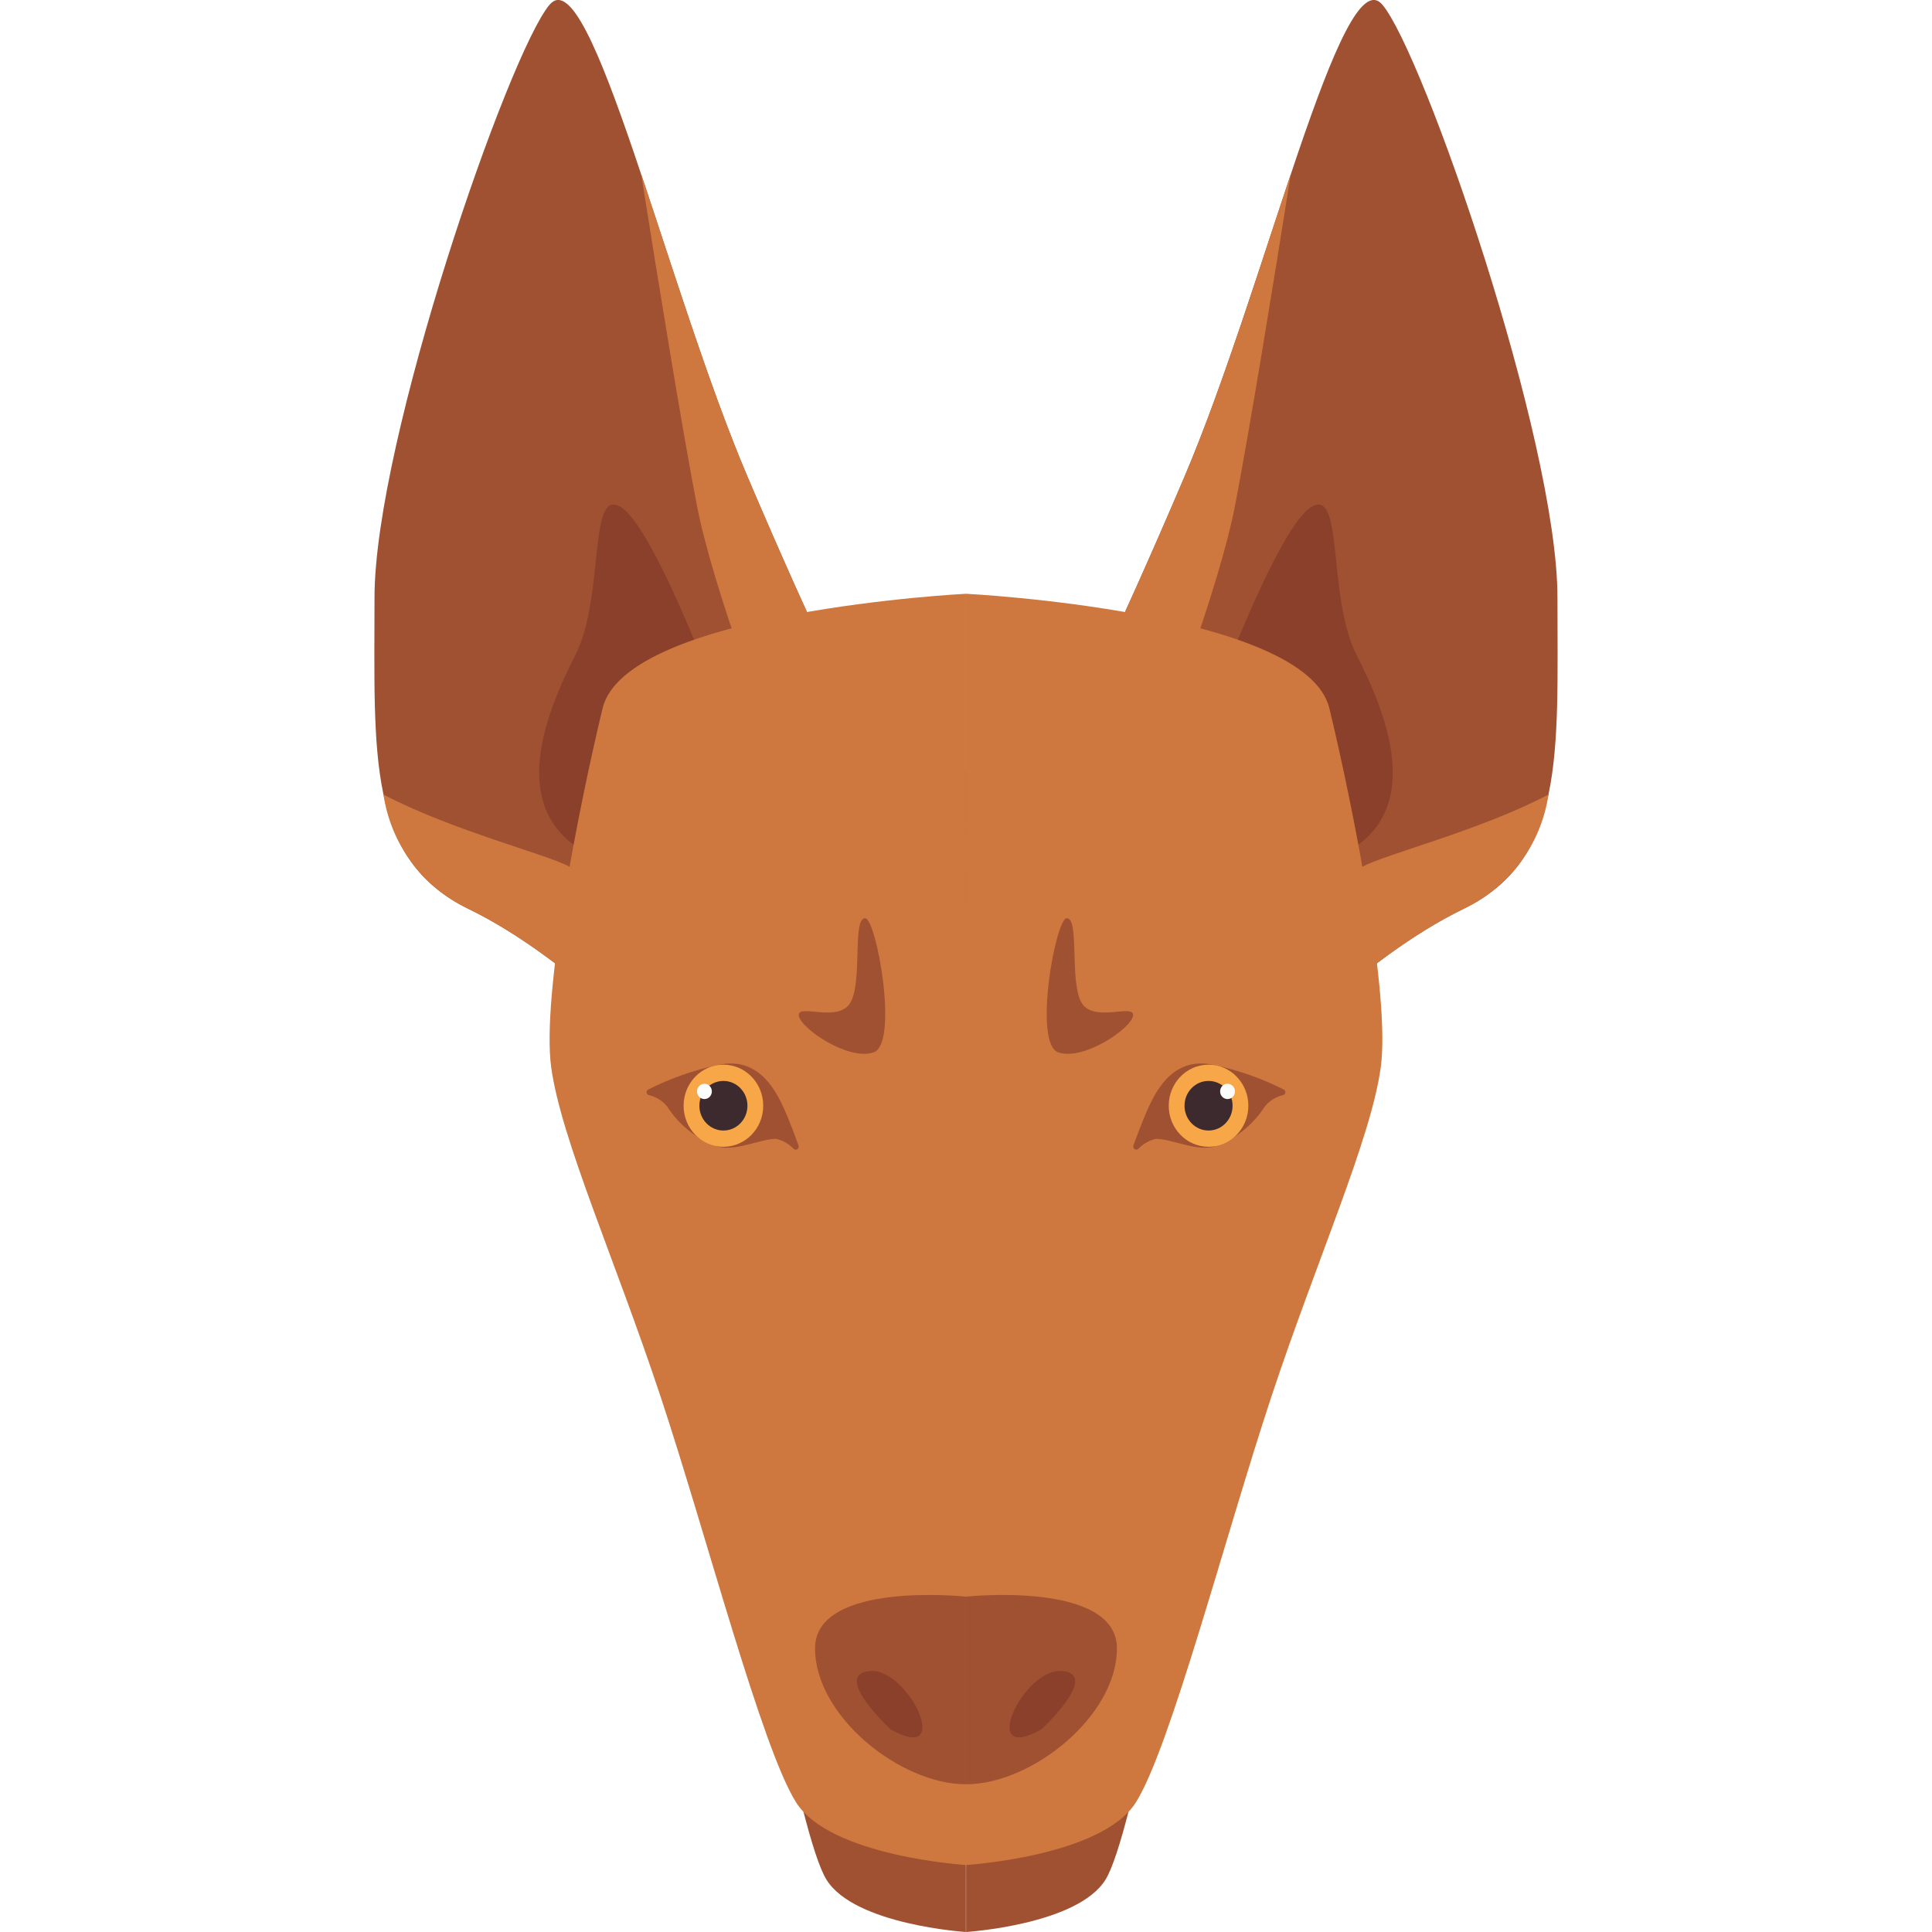
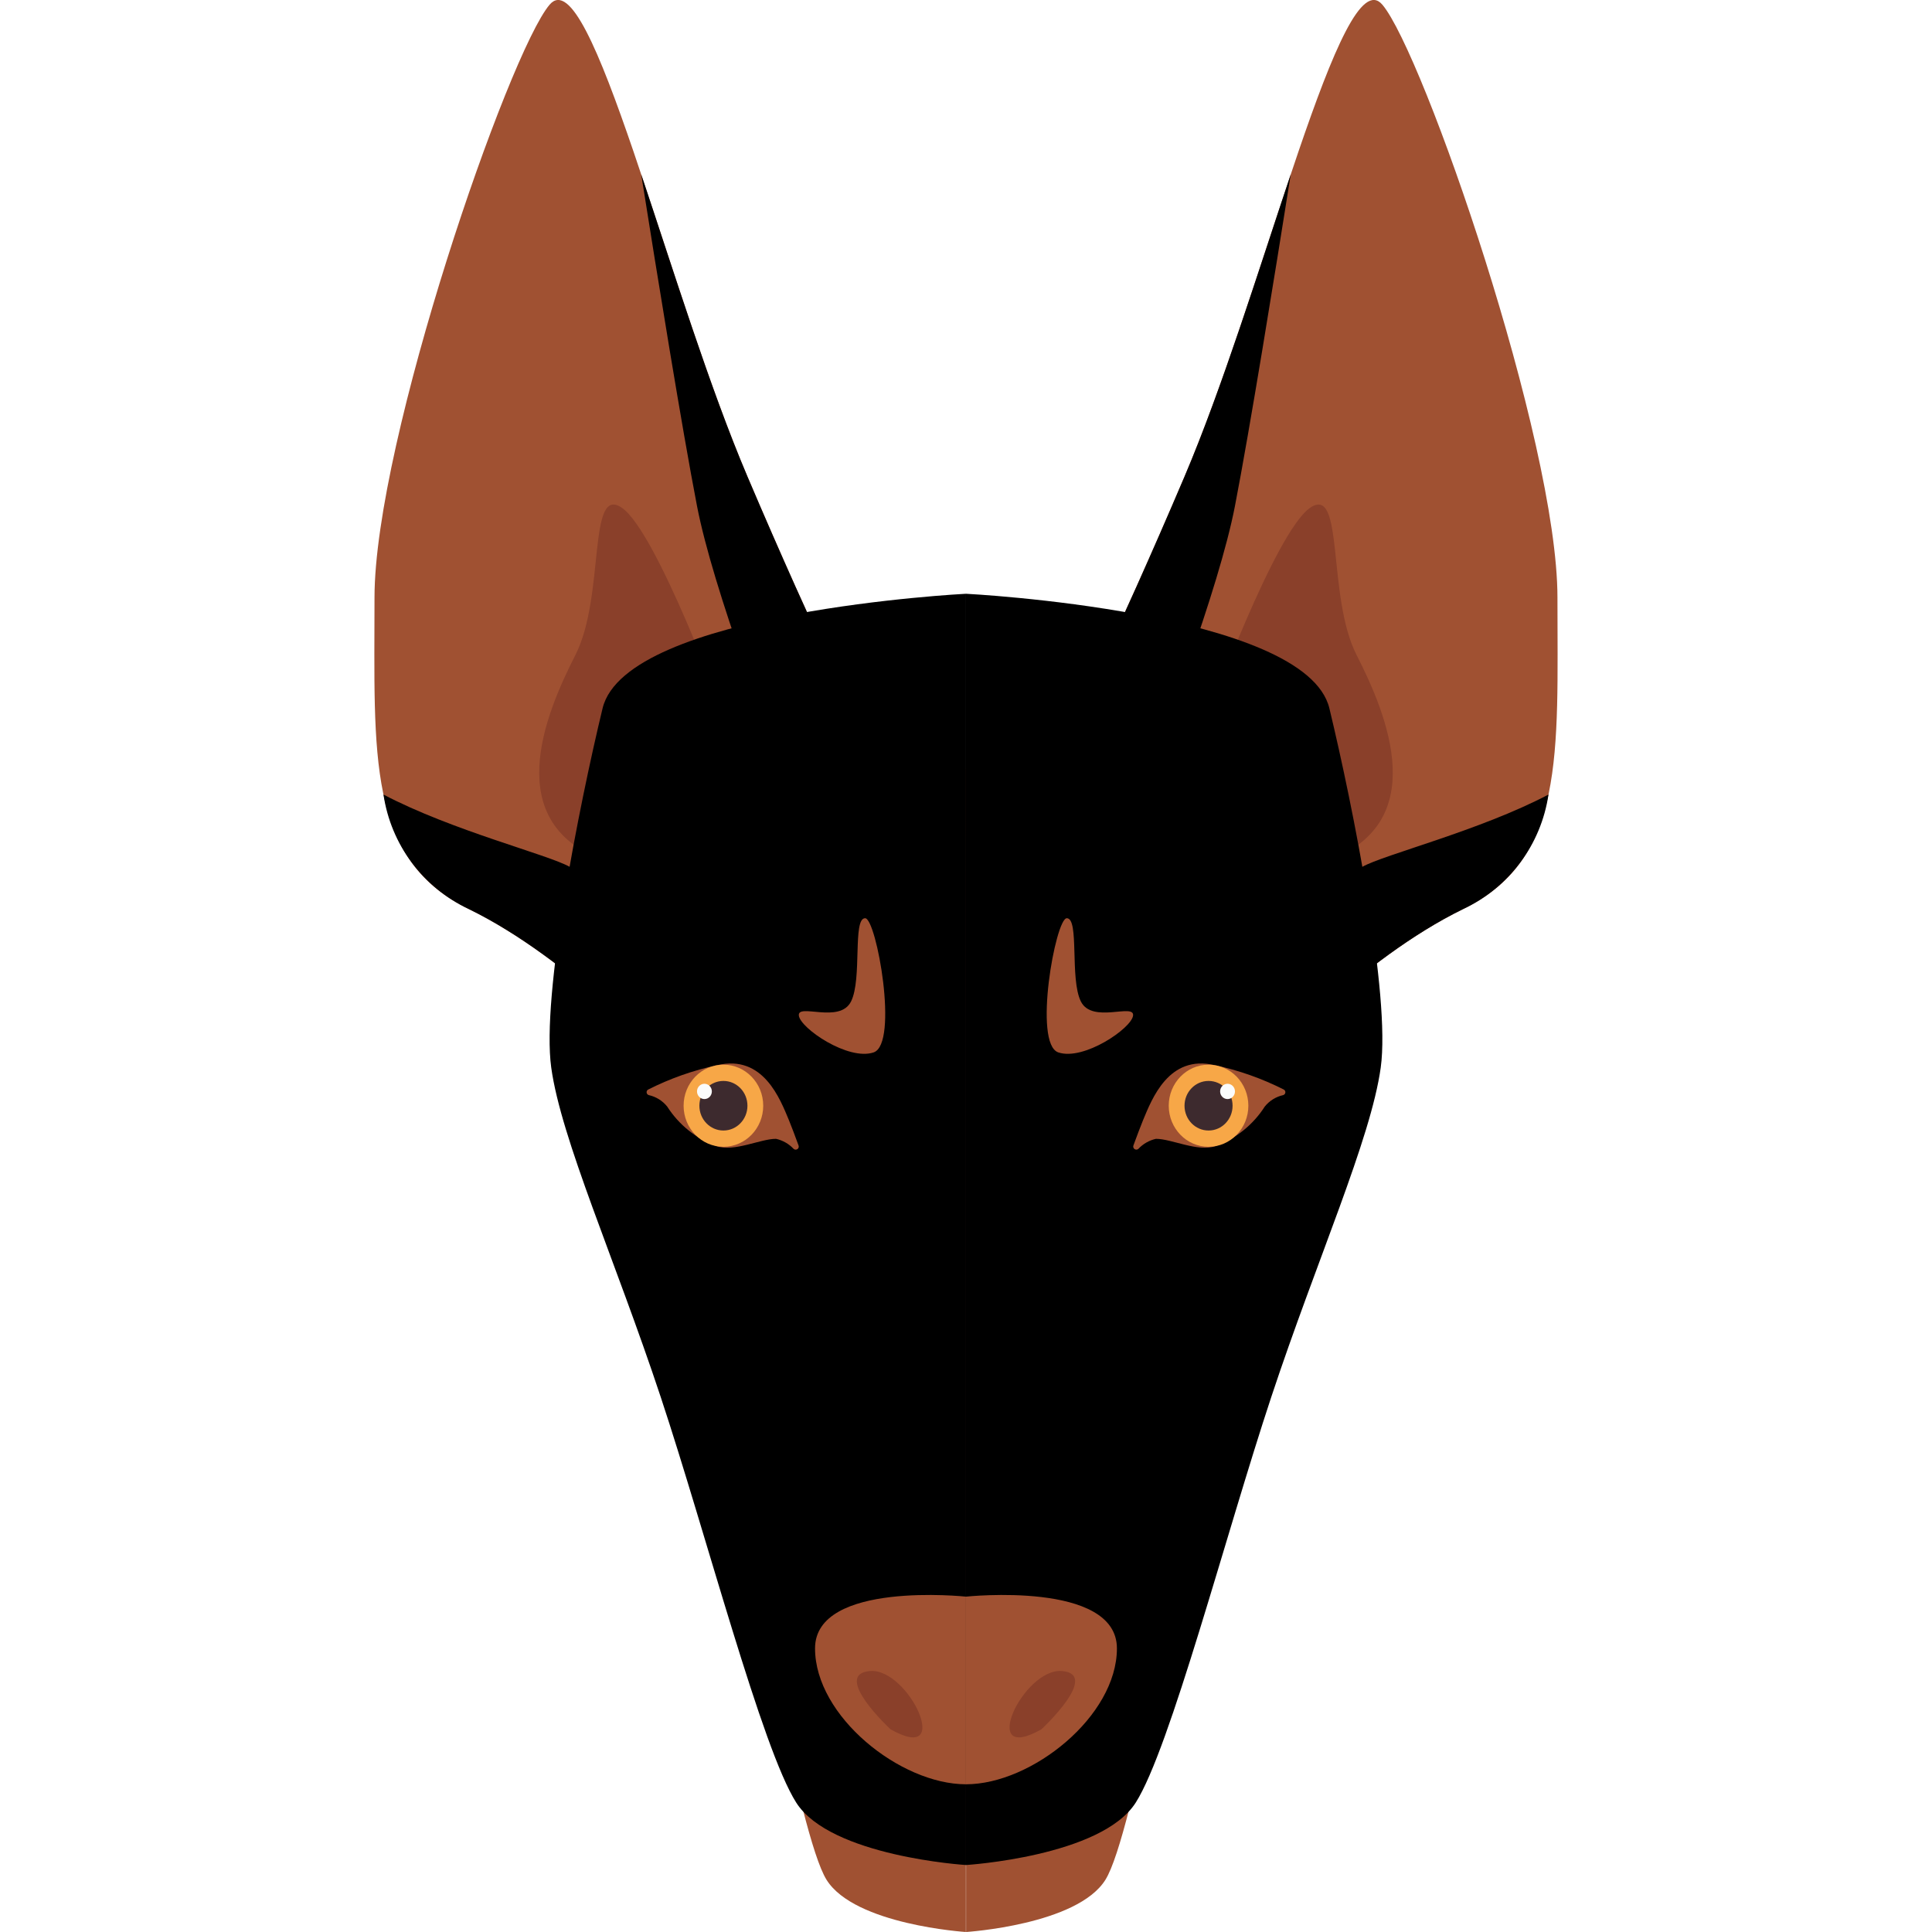
<svg xmlns="http://www.w3.org/2000/svg" width="800px" height="800px" viewBox="-18.6 0 96 96">
  <g transform="translate(-562.912 -454.574)">
    <path d="M587.381,491.3s-2.494-4.973-5.928-13.045c-4.032-9.475-7.808-25.828-9.832-23.448s-8.7,21.644-8.7,29.46-.4,13,4.686,15.477,9.849,7.717,9.849,7.717Z" fill="#a05132" />
-     <path d="M578.946,479.717c.79,4.083,3.648,11.629,5.519,16.332l2.916-4.748s-2.494-4.973-5.928-13.045c-1.864-4.379-3.672-10.227-5.279-15.016C576.987,468.369,578.2,475.857,578.946,479.717Z" fill="#ce783f" />
-     <path d="M563.367,494.055a7.487,7.487,0,0,0,4.24,5.69c5.083,2.476,9.849,7.717,9.849,7.717l1.2-1.947c-1.789-2.688-4.915-7.226-6.036-7.868C571.563,497.045,566.777,495.849,563.367,494.055Z" fill="#ce783f" />
+     <path d="M578.946,479.717c.79,4.083,3.648,11.629,5.519,16.332l2.916-4.748s-2.494-4.973-5.928-13.045c-1.864-4.379-3.672-10.227-5.279-15.016C576.987,468.369,578.2,475.857,578.946,479.717Z" />
+     <path d="M563.367,494.055a7.487,7.487,0,0,0,4.24,5.69c5.083,2.476,9.849,7.717,9.849,7.717l1.2-1.947c-1.789-2.688-4.915-7.226-6.036-7.868C571.563,497.045,566.777,495.849,563.367,494.055Z" />
    <path d="M580.258,490.055s-3.3-9.025-5.033-10.24-.83,4.379-2.324,7.31-3.811,8.421,1.6,10.275S580.258,490.055,580.258,490.055Z" fill="#8a402a" />
    <path d="M592.311,492.762s-13.864.716-14.822,4.759-2.5,11.939-2.1,14.921,2.6,7.968,4.462,13.678,4.132,19.62,5.532,21.861,6.923,2.593,6.923,2.593Z" fill="#a05132" />
-     <path d="M592.311,484.078s-16.89.856-18.057,5.692-3.044,14.28-2.552,17.848,3.17,9.529,5.436,16.359,5.033,17.489,6.739,20.169,8.434,3.1,8.434,3.1Z" fill="#ce783f" />
+     <path d="M592.311,484.078s-16.89.856-18.057,5.692-3.044,14.28-2.552,17.848,3.17,9.529,5.436,16.359,5.033,17.489,6.739,20.169,8.434,3.1,8.434,3.1Z" />
    <path d="M592.311,533.91s-7.5-.8-7.5,2.572,4.233,6.752,7.5,6.752Z" fill="#a05132" />
    <path d="M588.56,540.5s-2.947-2.733-1.018-2.894S591.74,542.306,588.56,540.5Z" fill="#8a402a" />
    <path d="M583.516,510.241c-.44-1.052-1.277-3.281-3.562-2.74a14.2,14.2,0,0,0-3.437,1.213.15.15,0,0,0,.033.275,1.628,1.628,0,0,1,.913.567,4.932,4.932,0,0,0,2.433,1.965c.9.312,2.186-.36,2.977-.359a1.713,1.713,0,0,1,.875.5.153.153,0,0,0,.242-.174C583.831,511.054,583.629,510.511,583.516,510.241Z" fill="#a05132" />
    <ellipse cx="1.978" cy="2.04" rx="1.978" ry="2.04" transform="translate(578.28 507.477)" fill="#f7a747" />
    <ellipse cx="1.194" cy="1.232" rx="1.194" ry="1.232" transform="translate(579.064 508.285)" fill="#3d2a2e" />
    <ellipse cx="0.369" cy="0.38" rx="0.369" ry="0.38" transform="translate(578.946 508.426)" fill="#fbfcfc" />
    <path d="M587.3,500.2c-.634,0-.14,3.014-.7,4.136s-2.664.07-2.594.7,2.454,2.26,3.716,1.831S587.863,500.2,587.3,500.2Z" fill="#a05132" />
    <path d="M597.242,491.3s2.493-4.973,5.928-13.045c4.031-9.475,7.808-25.828,9.831-23.448s8.7,21.644,8.7,29.46.4,13-4.686,15.477-9.849,7.717-9.849,7.717Z" fill="#a05132" />
-     <path d="M605.676,479.717c-.789,4.083-3.647,11.629-5.518,16.332l-2.916-4.748s2.493-4.973,5.928-13.045c1.863-4.379,3.672-10.227,5.278-15.016C607.635,468.369,606.422,475.857,605.676,479.717Z" fill="#ce783f" />
-     <path d="M621.255,494.055a7.485,7.485,0,0,1-4.24,5.69c-5.082,2.476-9.848,7.717-9.848,7.717l-1.2-1.947c1.79-2.688,4.916-7.226,6.037-7.868C613.059,497.045,617.845,495.849,621.255,494.055Z" fill="#ce783f" />
+     <path d="M605.676,479.717c-.789,4.083-3.647,11.629-5.518,16.332l-2.916-4.748s2.493-4.973,5.928-13.045c1.863-4.379,3.672-10.227,5.278-15.016C607.635,468.369,606.422,475.857,605.676,479.717Z" />
+     <path d="M621.255,494.055a7.485,7.485,0,0,1-4.24,5.69c-5.082,2.476-9.848,7.717-9.848,7.717l-1.2-1.947c1.79-2.688,4.916-7.226,6.037-7.868C613.059,497.045,617.845,495.849,621.255,494.055Z" />
    <path d="M604.364,490.055s3.3-9.025,5.034-10.24.83,4.379,2.324,7.31,3.811,8.421-1.6,10.275S604.364,490.055,604.364,490.055Z" fill="#8a402a" />
    <path d="M592.311,492.762s13.864.716,14.822,4.759,2.5,11.939,2.1,14.921-2.6,7.968-4.462,13.678-4.132,19.62-5.532,21.861-6.923,2.593-6.923,2.593Z" fill="#a05132" />
-     <path d="M592.311,484.078s16.89.856,18.057,5.692,3.045,14.28,2.552,17.848-3.17,9.529-5.435,16.359-5.034,17.489-6.74,20.169-8.434,3.1-8.434,3.1Z" fill="#ce783f" />
+     <path d="M592.311,484.078s16.89.856,18.057,5.692,3.045,14.28,2.552,17.848-3.17,9.529-5.435,16.359-5.034,17.489-6.74,20.169-8.434,3.1-8.434,3.1Z" />
    <path d="M592.311,533.91s7.5-.8,7.5,2.572-4.234,6.752-7.5,6.752Z" fill="#a05132" />
    <path d="M596.062,540.5s2.948-2.733,1.019-2.894S592.882,542.306,596.062,540.5Z" fill="#8a402a" />
    <path d="M601.107,510.241c.44-1.052,1.276-3.281,3.562-2.74a14.168,14.168,0,0,1,3.436,1.213.15.15,0,0,1-.032.275,1.627,1.627,0,0,0-.914.567,4.928,4.928,0,0,1-2.433,1.965c-.9.312-2.186-.36-2.977-.359a1.715,1.715,0,0,0-.874.5.154.154,0,0,1-.243-.174C600.792,511.054,600.994,510.511,601.107,510.241Z" fill="#a05132" />
    <ellipse cx="1.978" cy="2.04" rx="1.978" ry="2.04" transform="translate(602.386 507.477)" fill="#f7a747" />
    <ellipse cx="1.194" cy="1.232" rx="1.194" ry="1.232" transform="translate(603.17 508.285)" fill="#3d2a2e" />
    <ellipse cx="0.369" cy="0.38" rx="0.369" ry="0.38" transform="translate(604.939 508.426)" fill="#fbfcfc" />
    <path d="M597.32,500.2c.635,0,.14,3.014.7,4.136s2.664.07,2.594.7-2.454,2.26-3.716,1.831S596.759,500.2,597.32,500.2Z" fill="#a05132" />
  </g>
</svg>
